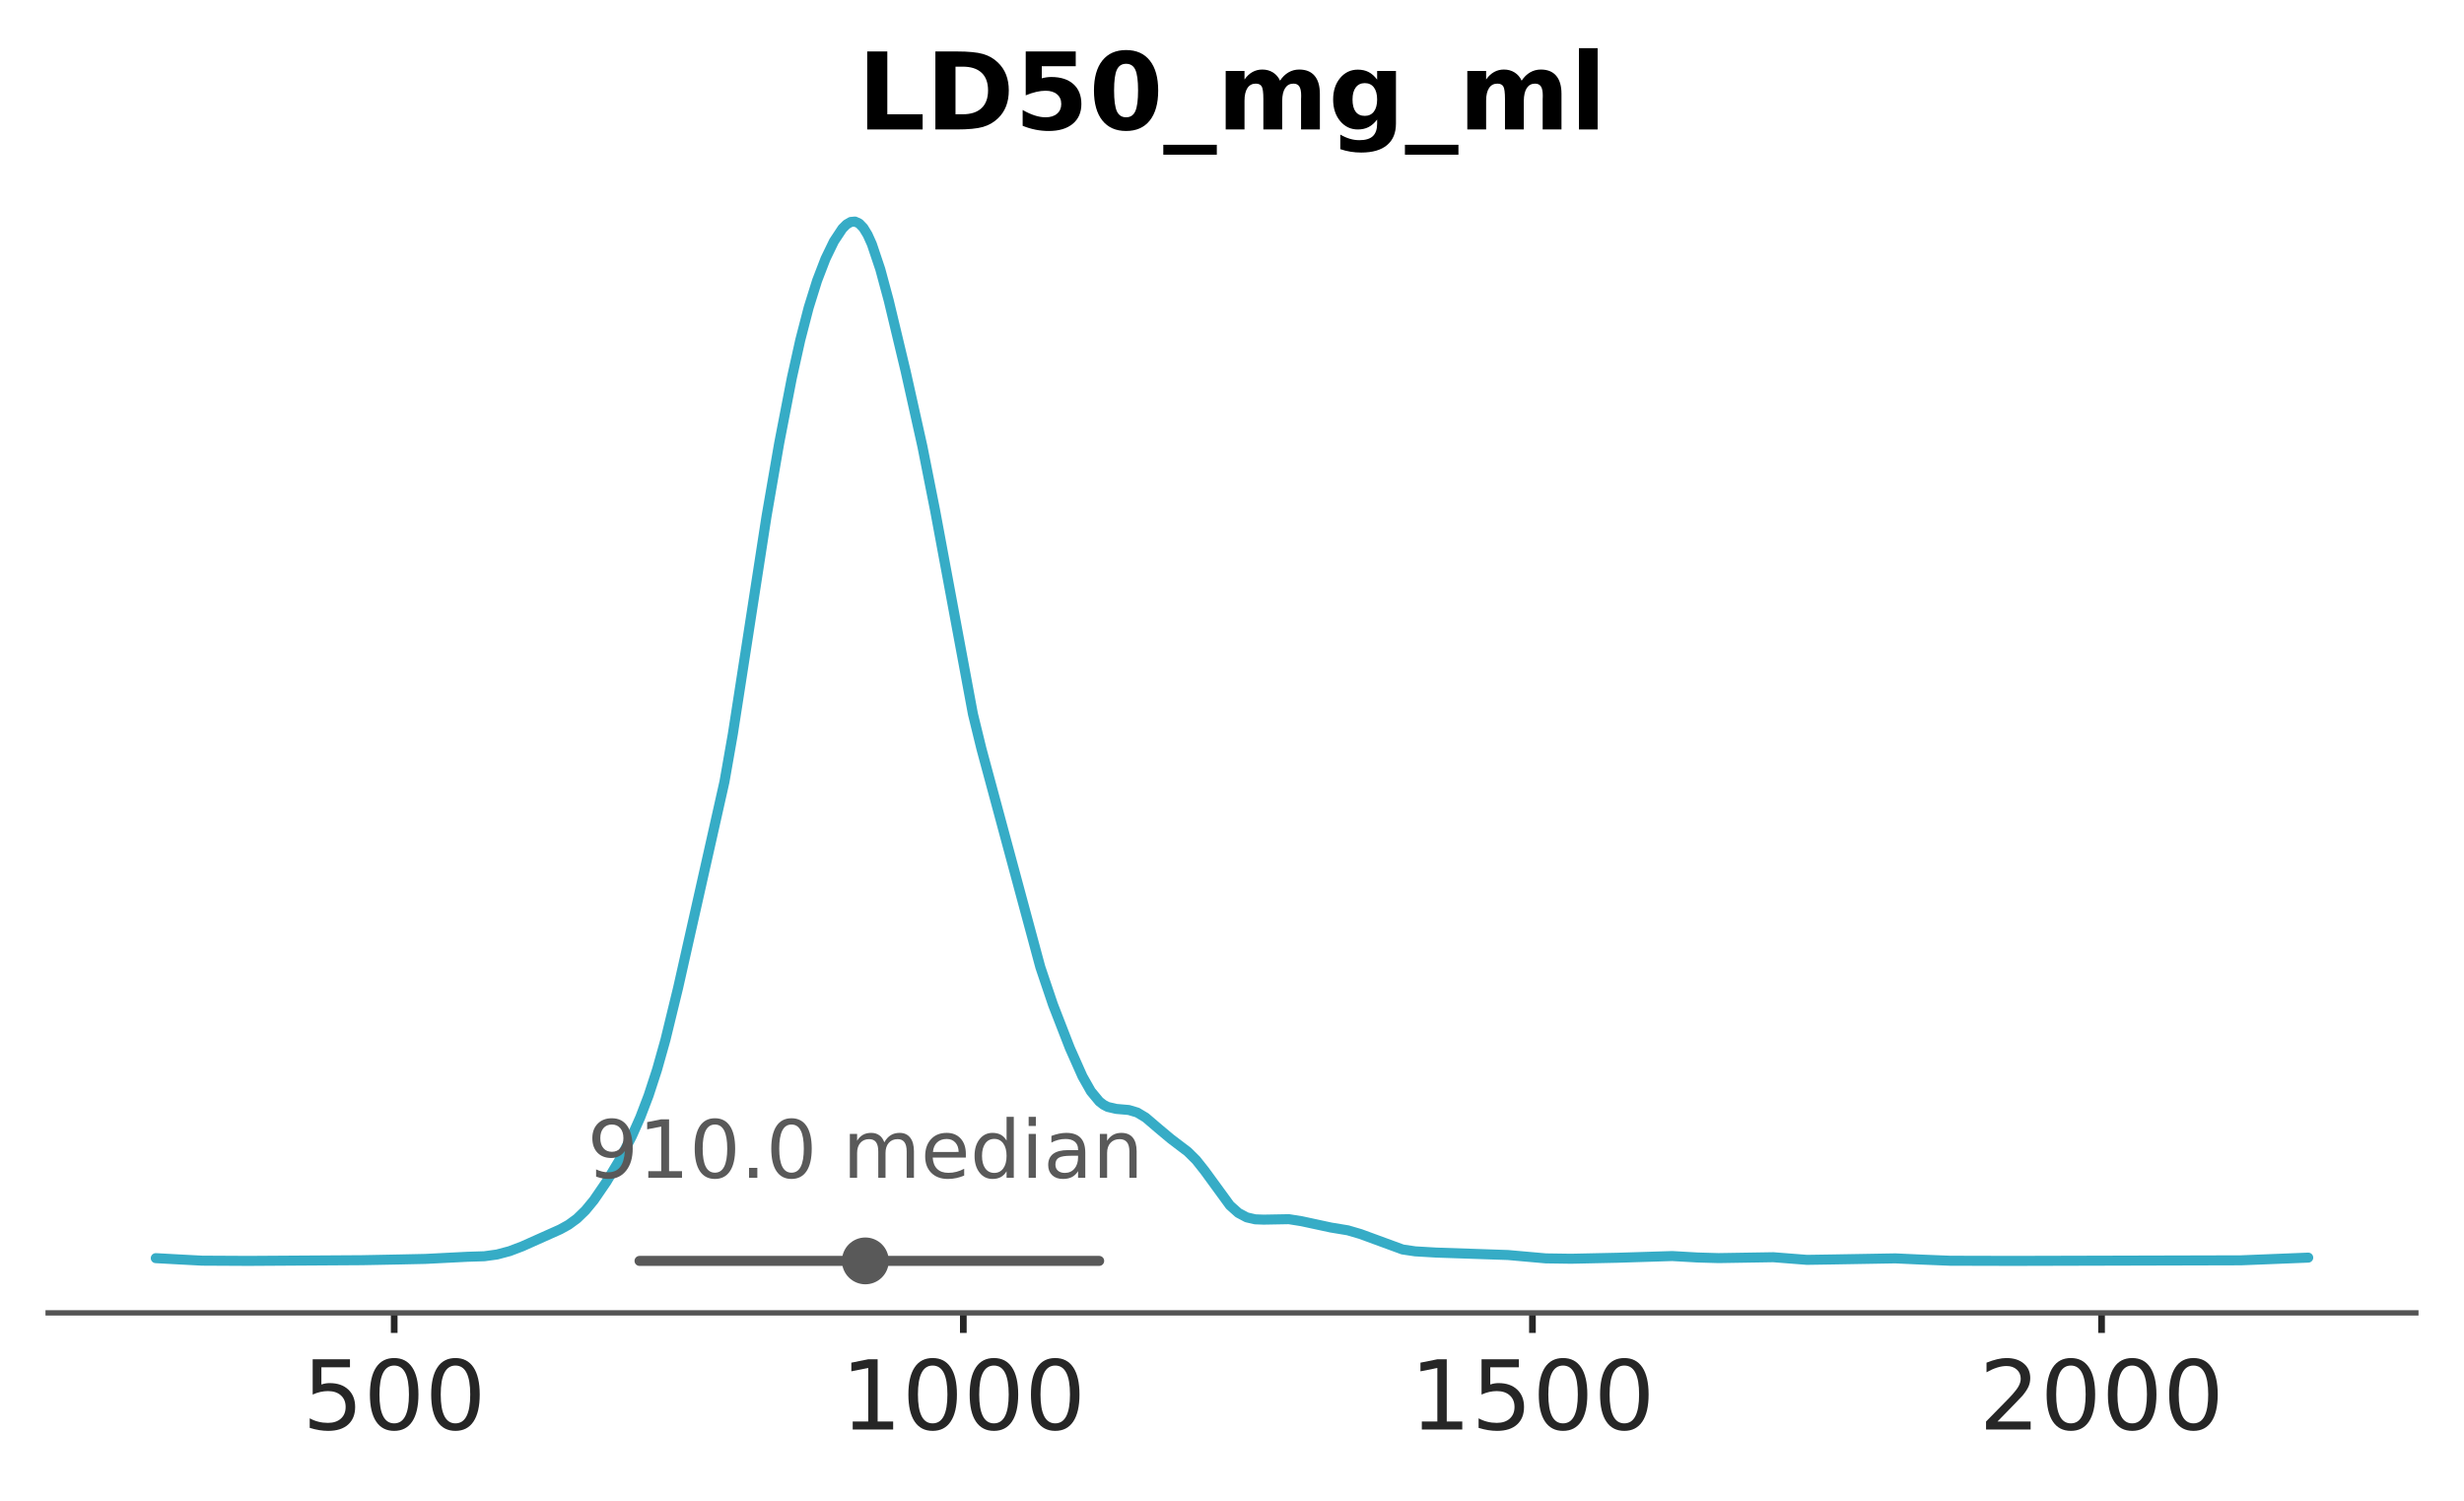
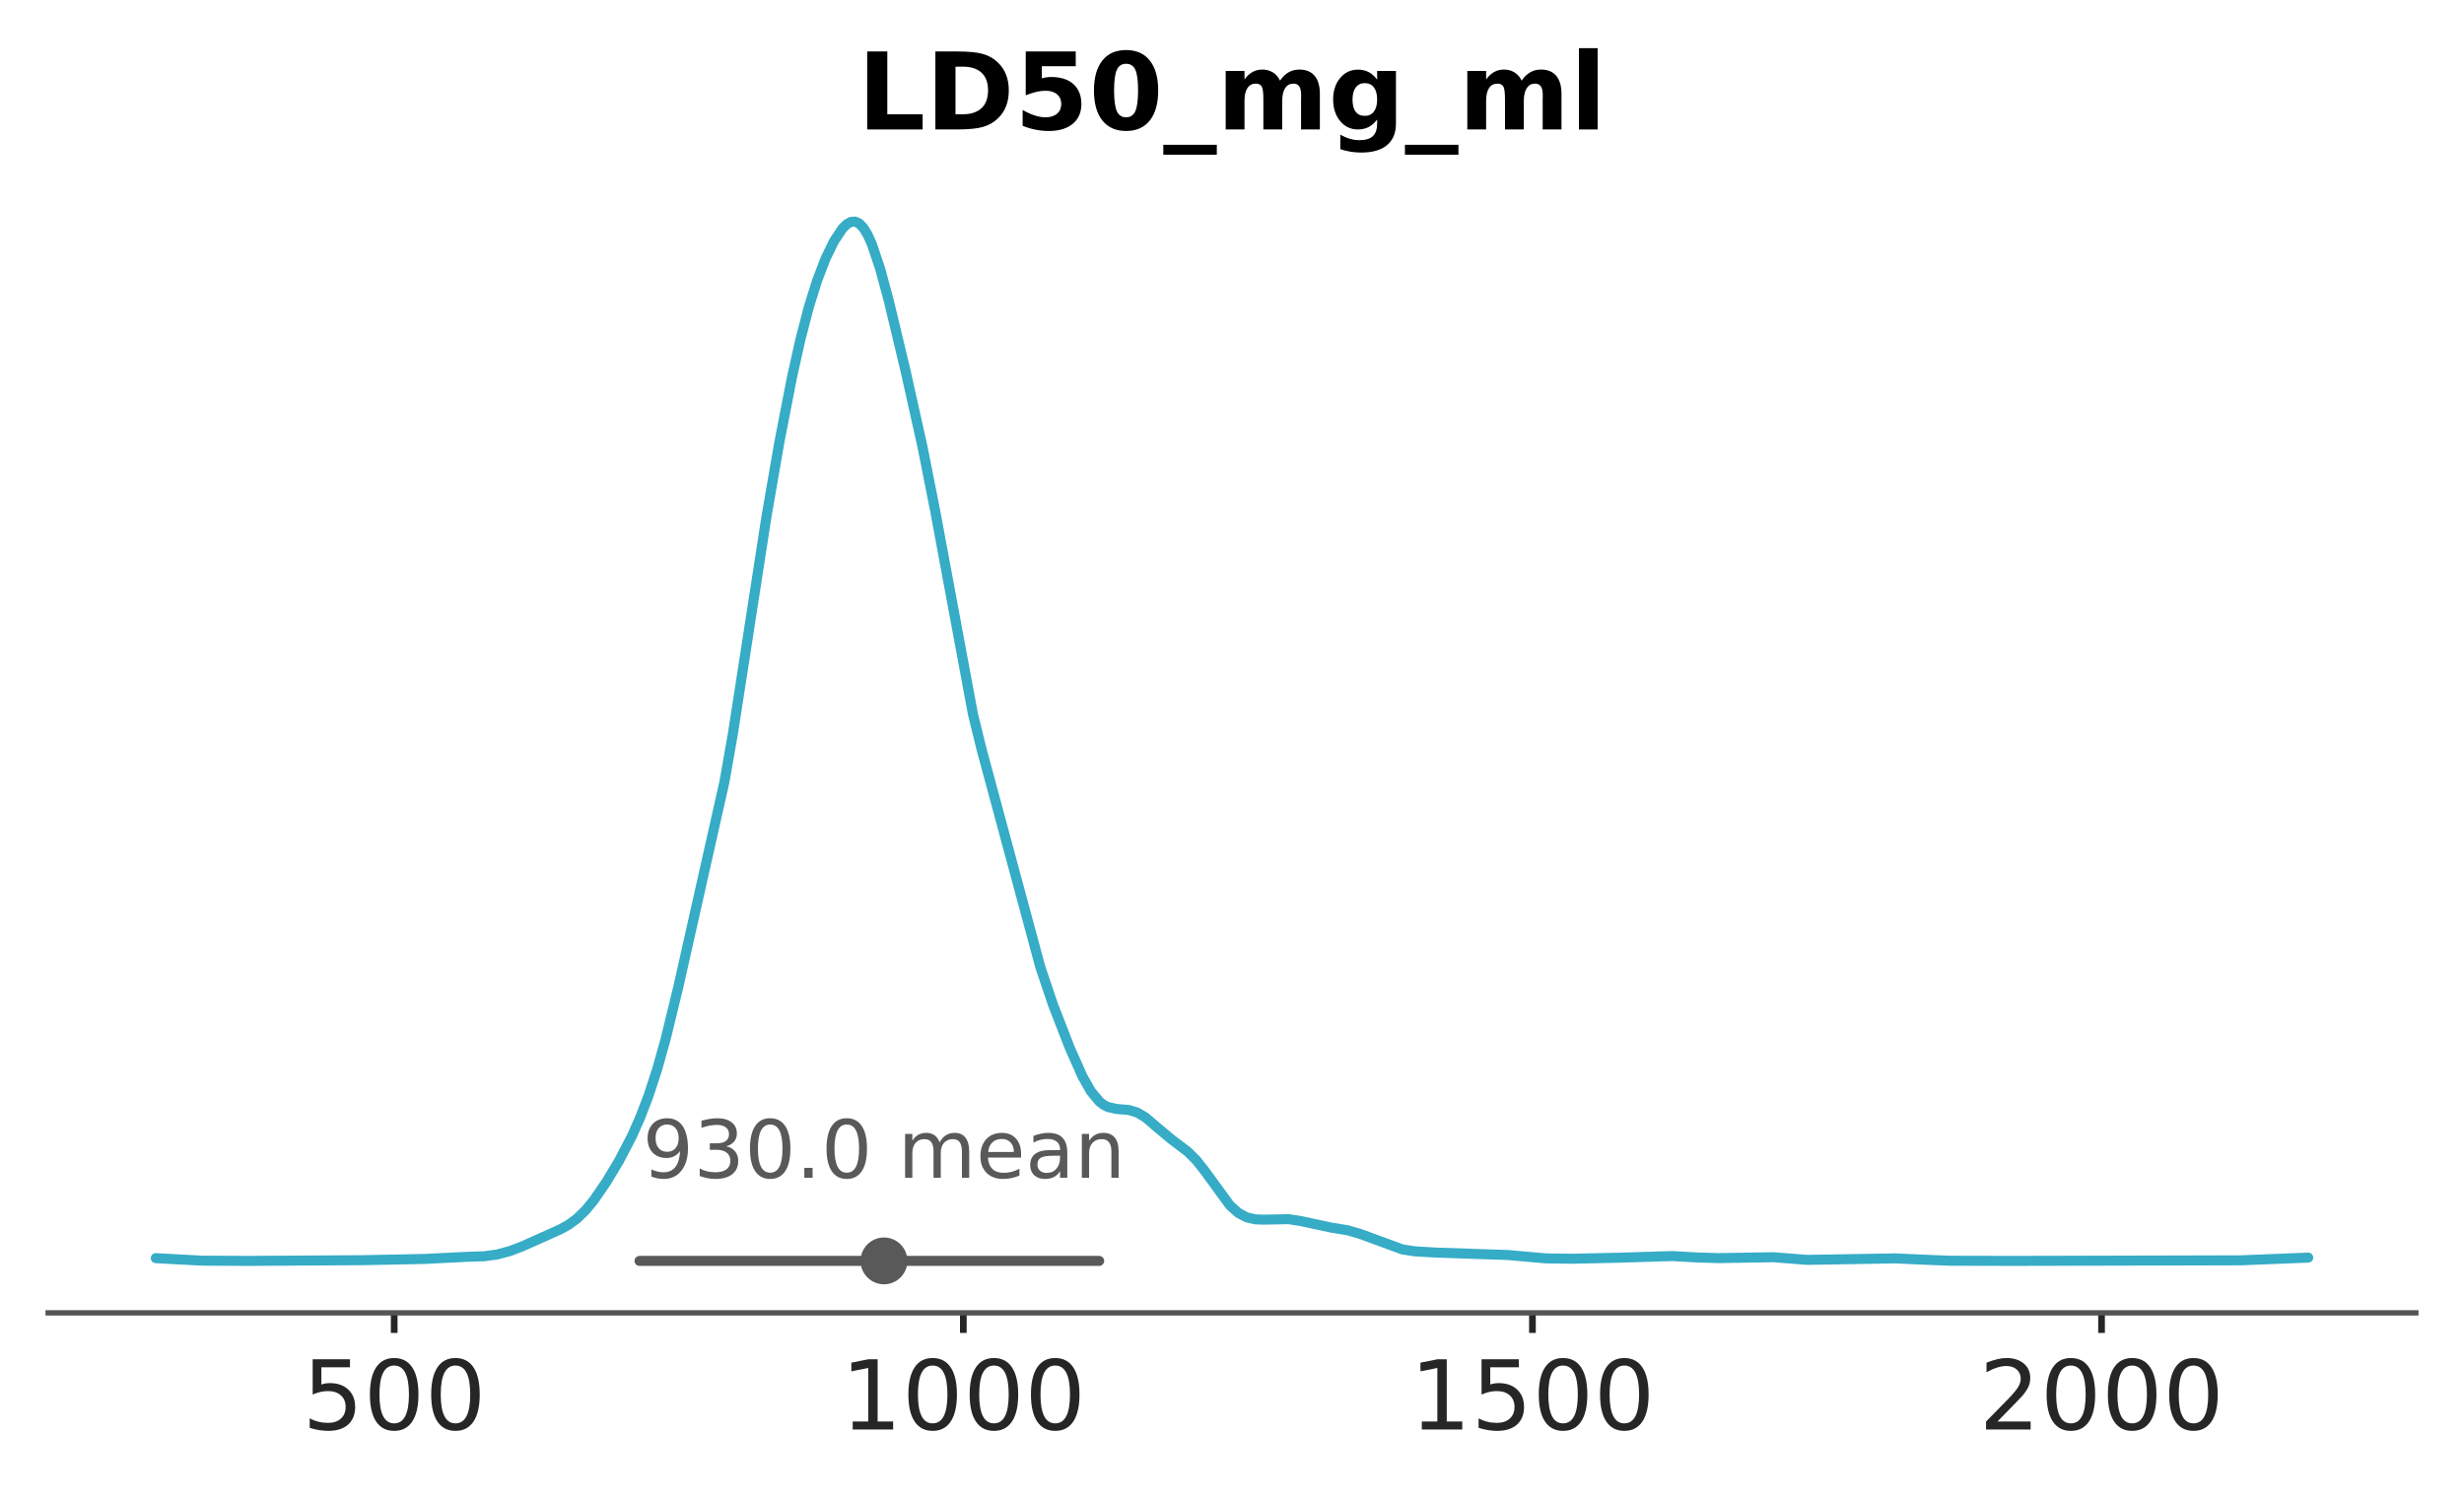
<svg xmlns="http://www.w3.org/2000/svg" xmlns:xlink="http://www.w3.org/1999/xlink" width="368.4pt" height="224.4pt" viewBox="0 0 368.4 224.4" version="1.1">
  <defs>
    <style type="text/css">*{stroke-linejoin: round; stroke-linecap: butt}</style>
  </defs>
  <g id="figure_1">
    <g id="patch_1">
      <path d="M 0 224.4  L 368.4 224.4  L 368.4 0  L 0 0  L 0 224.4  z " style="fill: none" />
    </g>
    <g id="axes_1">
      <g id="patch_2">
        <path d="M 7.2 196.3  L 361.2 196.3  L 361.2 25.358  L 7.2 25.358  L 7.2 196.3  z " style="fill: none" />
      </g>
      <g id="matplotlib.axis_1">
        <g id="xtick_1">
          <g id="line2d_1">
            <defs>
-               <path id="maccaa46497" d="M 0 0  L 0 3  " style="stroke: #262626" />
+               <path id="m703e60734c" d="M 0 0  L 0 3  " style="stroke: #262626" />
            </defs>
            <g>
-               <use xlink:href="#maccaa46497" x="58.938" y="196.3" style="fill: #262626; stroke: #262626" />
+               <use xlink:href="#m703e60734c" x="58.938" y="196.3" style="fill: #262626; stroke: #262626" />
            </g>
          </g>
          <g id="text_1">
            <g style="fill: #262626" transform="translate(45.19536 213.7401) scale(0.144 -0.144)">
              <defs>
                <path id="DejaVuSans-18" d="M 691 4666  L 3169 4666  L 3169 4134  L 1269 4134  L 1269 2991  Q 1406 3038 1543 3061  Q 1681 3084 1819 3084  Q 2600 3084 3056 2656  Q 3513 2228 3513 1497  Q 3513 744 3044 326  Q 2575 -91 1722 -91  Q 1428 -91 1123 -41  Q 819 9 494 109  L 494 744  Q 775 591 1075 516  Q 1375 441 1709 441  Q 2250 441 2565 725  Q 2881 1009 2881 1497  Q 2881 1984 2565 2268  Q 2250 2553 1709 2553  Q 1456 2553 1204 2497  Q 953 2441 691 2322  L 691 4666  z " transform="scale(0.015625)" />
                <path id="DejaVuSans-13" d="M 2034 4250  Q 1547 4250 1301 3770  Q 1056 3291 1056 2328  Q 1056 1369 1301 889  Q 1547 409 2034 409  Q 2525 409 2770 889  Q 3016 1369 3016 2328  Q 3016 3291 2770 3770  Q 2525 4250 2034 4250  z M 2034 4750  Q 2819 4750 3233 4129  Q 3647 3509 3647 2328  Q 3647 1150 3233 529  Q 2819 -91 2034 -91  Q 1250 -91 836 529  Q 422 1150 422 2328  Q 422 3509 836 4129  Q 1250 4750 2034 4750  z " transform="scale(0.015625)" />
              </defs>
              <use xlink:href="#DejaVuSans-18" />
              <use xlink:href="#DejaVuSans-13" transform="translate(63.625 0)" />
              <use xlink:href="#DejaVuSans-13" transform="translate(127.25 0)" />
            </g>
          </g>
        </g>
        <g id="xtick_2">
          <g id="line2d_2">
            <g>
-               <use xlink:href="#maccaa46497" x="144.029" y="196.3" style="fill: #262626; stroke: #262626" />
+               <use xlink:href="#m703e60734c" x="144.029" y="196.3" style="fill: #262626; stroke: #262626" />
            </g>
          </g>
          <g id="text_2">
            <g style="fill: #262626" transform="translate(125.7048 213.7401) scale(0.144 -0.144)">
              <defs>
                <path id="DejaVuSans-14" d="M 794 531  L 1825 531  L 1825 4091  L 703 3866  L 703 4441  L 1819 4666  L 2450 4666  L 2450 531  L 3481 531  L 3481 0  L 794 0  L 794 531  z " transform="scale(0.015625)" />
              </defs>
              <use xlink:href="#DejaVuSans-14" />
              <use xlink:href="#DejaVuSans-13" transform="translate(63.625 0)" />
              <use xlink:href="#DejaVuSans-13" transform="translate(127.25 0)" />
              <use xlink:href="#DejaVuSans-13" transform="translate(190.875 0)" />
            </g>
          </g>
        </g>
        <g id="xtick_3">
          <g id="line2d_3">
            <g>
-               <use xlink:href="#maccaa46497" x="229.119" y="196.3" style="fill: #262626; stroke: #262626" />
+               <use xlink:href="#m703e60734c" x="229.119" y="196.3" style="fill: #262626; stroke: #262626" />
            </g>
          </g>
          <g id="text_3">
            <g style="fill: #262626" transform="translate(210.7952 213.7401) scale(0.144 -0.144)">
              <use xlink:href="#DejaVuSans-14" />
              <use xlink:href="#DejaVuSans-18" transform="translate(63.625 0)" />
              <use xlink:href="#DejaVuSans-13" transform="translate(127.25 0)" />
              <use xlink:href="#DejaVuSans-13" transform="translate(190.875 0)" />
            </g>
          </g>
        </g>
        <g id="xtick_4">
          <g id="line2d_4">
            <g>
-               <use xlink:href="#maccaa46497" x="314.21" y="196.3" style="fill: #262626; stroke: #262626" />
+               <use xlink:href="#m703e60734c" x="314.21" y="196.3" style="fill: #262626; stroke: #262626" />
            </g>
          </g>
          <g id="text_4">
            <g style="fill: #262626" transform="translate(295.8856 213.7401) scale(0.144 -0.144)">
              <defs>
                <path id="DejaVuSans-15" d="M 1228 531  L 3431 531  L 3431 0  L 469 0  L 469 531  Q 828 903 1448 1529  Q 2069 2156 2228 2338  Q 2531 2678 2651 2914  Q 2772 3150 2772 3378  Q 2772 3750 2511 3984  Q 2250 4219 1831 4219  Q 1534 4219 1204 4116  Q 875 4013 500 3803  L 500 4441  Q 881 4594 1212 4672  Q 1544 4750 1819 4750  Q 2544 4750 2975 4387  Q 3406 4025 3406 3419  Q 3406 3131 3298 2873  Q 3191 2616 2906 2266  Q 2828 2175 2409 1742  Q 1991 1309 1228 531  z " transform="scale(0.015625)" />
              </defs>
              <use xlink:href="#DejaVuSans-15" />
              <use xlink:href="#DejaVuSans-13" transform="translate(63.625 0)" />
              <use xlink:href="#DejaVuSans-13" transform="translate(127.25 0)" />
              <use xlink:href="#DejaVuSans-13" transform="translate(190.875 0)" />
            </g>
          </g>
        </g>
      </g>
      <g id="matplotlib.axis_2" />
      <g id="line2d_5">
-         <path d="M 23.291 188.118  L 26.44 188.292  L 30.218 188.493  L 37.146 188.529  L 54.15 188.423  L 59.818 188.314  L 63.597 188.232  L 69.895 187.912  L 72.414 187.833  L 74.303 187.574  L 76.192 187.073  L 78.082 186.355  L 83.75 183.821  L 85.009 183.126  L 86.269 182.204  L 87.528 180.983  L 88.788 179.453  L 90.677 176.696  L 92.567 173.54  L 94.456 169.918  L 95.716 167.09  L 96.975 163.796  L 98.235 159.938  L 99.494 155.461  L 101.384 147.706  L 108.311 116.909  L 109.571 109.74  L 111.46 97.56  L 114.609 77.179  L 116.498 66.266  L 118.388 56.524  L 119.647 50.856  L 120.907 45.992  L 122.166 41.959  L 123.426 38.684  L 124.686 36.083  L 125.945 34.181  L 126.575 33.551  L 127.205 33.185  L 127.834 33.128  L 128.464 33.414  L 129.094 34.072  L 129.724 35.107  L 130.354 36.506  L 131.613 40.255  L 132.873 44.921  L 135.392 55.449  L 137.911 66.751  L 139.8 76.271  L 145.468 106.768  L 146.728 111.923  L 155.545 144.609  L 157.434 150.211  L 159.953 156.694  L 161.843 160.949  L 163.102 163.171  L 164.362 164.693  L 164.991 165.181  L 165.621 165.508  L 166.881 165.802  L 168.77 165.966  L 170.03 166.341  L 171.289 167.097  L 173.179 168.713  L 175.068 170.293  L 177.587 172.205  L 178.847 173.455  L 180.106 175.044  L 183.885 180.223  L 185.144 181.35  L 186.404 182.021  L 187.664 182.313  L 188.923 182.36  L 192.702 182.291  L 194.591 182.593  L 199 183.542  L 201.519 183.957  L 203.408 184.511  L 209.706 186.822  L 211.595 187.102  L 214.744 187.286  L 225.45 187.65  L 231.118 188.152  L 234.897 188.207  L 241.825 188.06  L 250.012 187.804  L 253.79 188.019  L 256.939 188.111  L 265.127 187.979  L 270.165 188.373  L 273.943 188.315  L 283.39 188.152  L 287.169 188.329  L 291.577 188.506  L 301.024 188.529  L 335.032 188.443  L 345.109 188.039  L 345.109 188.039  " clip-path="url(#pd4c73709c6)" style="fill: none; stroke: #36acc6; stroke-width: 1.5; stroke-linecap: round" />
+         <path d="M 23.291 188.118  L 26.44 188.292  L 30.218 188.493  L 37.146 188.529  L 54.15 188.423  L 59.818 188.314  L 63.597 188.232  L 69.895 187.912  L 72.414 187.833  L 74.303 187.574  L 76.192 187.073  L 78.082 186.355  L 83.75 183.821  L 85.009 183.126  L 86.269 182.204  L 87.528 180.983  L 88.788 179.453  L 90.677 176.696  L 92.567 173.54  L 94.456 169.918  L 95.716 167.09  L 96.975 163.796  L 98.235 159.938  L 99.494 155.461  L 101.384 147.706  L 108.311 116.909  L 109.571 109.74  L 111.46 97.56  L 114.609 77.179  L 116.498 66.266  L 118.388 56.524  L 119.647 50.856  L 120.907 45.992  L 122.166 41.959  L 123.426 38.684  L 124.686 36.083  L 125.945 34.181  L 126.575 33.551  L 127.205 33.185  L 127.834 33.128  L 128.464 33.414  L 129.094 34.072  L 129.724 35.107  L 130.354 36.506  L 131.613 40.255  L 132.873 44.921  L 135.392 55.449  L 137.911 66.751  L 139.8 76.271  L 145.468 106.768  L 146.728 111.923  L 155.545 144.609  L 157.434 150.211  L 159.953 156.694  L 161.843 160.949  L 163.102 163.171  L 164.362 164.693  L 164.991 165.181  L 165.621 165.508  L 166.881 165.802  L 168.77 165.966  L 170.03 166.341  L 171.289 167.097  L 173.179 168.713  L 175.068 170.293  L 177.587 172.205  L 178.847 173.455  L 180.106 175.044  L 183.885 180.223  L 185.144 181.35  L 186.404 182.021  L 187.664 182.313  L 188.923 182.36  L 192.702 182.291  L 194.591 182.593  L 199 183.542  L 201.519 183.957  L 203.408 184.511  L 209.706 186.822  L 211.595 187.102  L 214.744 187.286  L 225.45 187.65  L 231.118 188.152  L 234.897 188.207  L 241.825 188.06  L 250.012 187.804  L 253.79 188.019  L 256.939 188.111  L 265.127 187.979  L 270.165 188.373  L 273.943 188.315  L 283.39 188.152  L 287.169 188.329  L 291.577 188.506  L 301.024 188.529  L 335.032 188.443  L 345.109 188.039  L 345.109 188.039  " clip-path="url(#p4e2abab168)" style="fill: none; stroke: #36acc6; stroke-width: 1.5; stroke-linecap: round" />
      </g>
      <g id="line2d_6">
-         <path d="M 95.619 188.529  L 164.338 188.529  " clip-path="url(#pd4c73709c6)" style="fill: none; stroke: #595959; stroke-width: 1.5; stroke-linecap: round" />
+         <path d="M 95.619 188.529  L 164.338 188.529  " clip-path="url(#p4e2abab168)" style="fill: none; stroke: #595959; stroke-width: 1.5; stroke-linecap: round" />
      </g>
      <g id="PathCollection_1">
        <defs>
-           <path id="m8c9c36037e" d="M 0 3  C 0.796 3 1.559 2.684 2.121 2.121  C 2.684 1.559 3 0.796 3 0  C 3 -0.796 2.684 -1.559 2.121 -2.121  C 1.559 -2.684 0.796 -3 0 -3  C -0.796 -3 -1.559 -2.684 -2.121 -2.121  C -2.684 -1.559 -3 -0.796 -3 0  C -3 0.796 -2.684 1.559 -2.121 2.121  C -1.559 2.684 -0.796 3 0 3  z " style="stroke: #595959" />
+           <path id="mf54b95b428" d="M 0 3  C 0.796 3 1.559 2.684 2.121 2.121  C 2.684 1.559 3 0.796 3 0  C 3 -0.796 2.684 -1.559 2.121 -2.121  C 1.559 -2.684 0.796 -3 0 -3  C -0.796 -3 -1.559 -2.684 -2.121 -2.121  C -2.684 -1.559 -3 -0.796 -3 0  C -3 0.796 -2.684 1.559 -2.121 2.121  C -1.559 2.684 -0.796 3 0 3  z " style="stroke: #595959" />
        </defs>
-         <g clip-path="url(#pd4c73709c6)">
-           <use xlink:href="#m8c9c36037e" x="129.382" y="188.529" style="fill: #595959; stroke: #595959" />
+         <g clip-path="url(#p4e2abab168)">
+           <use xlink:href="#mf54b95b428" x="132.168" y="188.529" style="fill: #595959; stroke: #595959" />
        </g>
      </g>
      <g id="patch_3">
        <path d="M 7.2 196.3  L 361.2 196.3  " style="fill: none; stroke: #545454; stroke-width: 0.8; stroke-linejoin: miter; stroke-linecap: square" />
      </g>
      <g id="text_5">
-         <g style="fill: #595959" transform="translate(87.80705 176.1069) scale(0.12 -0.12)">
+         <g style="fill: #595959" transform="translate(96.06836 176.1064) scale(0.12 -0.12)">
          <defs>
            <path id="DejaVuSans-1c" d="M 703 97  L 703 672  Q 941 559 1184 500  Q 1428 441 1663 441  Q 2288 441 2617 861  Q 2947 1281 2994 2138  Q 2813 1869 2534 1725  Q 2256 1581 1919 1581  Q 1219 1581 811 2004  Q 403 2428 403 3163  Q 403 3881 828 4315  Q 1253 4750 1959 4750  Q 2769 4750 3195 4129  Q 3622 3509 3622 2328  Q 3622 1225 3098 567  Q 2575 -91 1691 -91  Q 1453 -91 1209 -44  Q 966 3 703 97  z M 1959 2075  Q 2384 2075 2632 2365  Q 2881 2656 2881 3163  Q 2881 3666 2632 3958  Q 2384 4250 1959 4250  Q 1534 4250 1286 3958  Q 1038 3666 1038 3163  Q 1038 2656 1286 2365  Q 1534 2075 1959 2075  z " transform="scale(0.015625)" />
+             <path id="DejaVuSans-16" d="M 2597 2516  Q 3050 2419 3304 2112  Q 3559 1806 3559 1356  Q 3559 666 3084 287  Q 2609 -91 1734 -91  Q 1441 -91 1130 -33  Q 819 25 488 141  L 488 750  Q 750 597 1062 519  Q 1375 441 1716 441  Q 2309 441 2620 675  Q 2931 909 2931 1356  Q 2931 1769 2642 2001  Q 2353 2234 1838 2234  L 1294 2234  L 1294 2753  L 1863 2753  Q 2328 2753 2575 2939  Q 2822 3125 2822 3475  Q 2822 3834 2567 4026  Q 2313 4219 1838 4219  Q 1578 4219 1281 4162  Q 984 4106 628 3988  L 628 4550  Q 988 4650 1302 4700  Q 1616 4750 1894 4750  Q 2613 4750 3031 4423  Q 3450 4097 3450 3541  Q 3450 3153 3228 2886  Q 3006 2619 2597 2516  z " transform="scale(0.015625)" />
            <path id="DejaVuSans-11" d="M 684 794  L 1344 794  L 1344 0  L 684 0  L 684 794  z " transform="scale(0.015625)" />
            <path id="DejaVuSans-3" transform="scale(0.015625)" />
            <path id="DejaVuSans-50" d="M 3328 2828  Q 3544 3216 3844 3400  Q 4144 3584 4550 3584  Q 5097 3584 5394 3201  Q 5691 2819 5691 2113  L 5691 0  L 5113 0  L 5113 2094  Q 5113 2597 4934 2840  Q 4756 3084 4391 3084  Q 3944 3084 3684 2787  Q 3425 2491 3425 1978  L 3425 0  L 2847 0  L 2847 2094  Q 2847 2600 2669 2842  Q 2491 3084 2119 3084  Q 1678 3084 1418 2786  Q 1159 2488 1159 1978  L 1159 0  L 581 0  L 581 3500  L 1159 3500  L 1159 2956  Q 1356 3278 1631 3431  Q 1906 3584 2284 3584  Q 2666 3584 2933 3390  Q 3200 3197 3328 2828  z " transform="scale(0.015625)" />
            <path id="DejaVuSans-48" d="M 3597 1894  L 3597 1613  L 953 1613  Q 991 1019 1311 708  Q 1631 397 2203 397  Q 2534 397 2845 478  Q 3156 559 3463 722  L 3463 178  Q 3153 47 2828 -22  Q 2503 -91 2169 -91  Q 1331 -91 842 396  Q 353 884 353 1716  Q 353 2575 817 3079  Q 1281 3584 2069 3584  Q 2775 3584 3186 3129  Q 3597 2675 3597 1894  z M 3022 2063  Q 3016 2534 2758 2815  Q 2500 3097 2075 3097  Q 1594 3097 1305 2825  Q 1016 2553 972 2059  L 3022 2063  z " transform="scale(0.015625)" />
-             <path id="DejaVuSans-47" d="M 2906 2969  L 2906 4863  L 3481 4863  L 3481 0  L 2906 0  L 2906 525  Q 2725 213 2448 61  Q 2172 -91 1784 -91  Q 1150 -91 751 415  Q 353 922 353 1747  Q 353 2572 751 3078  Q 1150 3584 1784 3584  Q 2172 3584 2448 3432  Q 2725 3281 2906 2969  z M 947 1747  Q 947 1113 1208 752  Q 1469 391 1925 391  Q 2381 391 2643 752  Q 2906 1113 2906 1747  Q 2906 2381 2643 2742  Q 2381 3103 1925 3103  Q 1469 3103 1208 2742  Q 947 2381 947 1747  z " transform="scale(0.015625)" />
-             <path id="DejaVuSans-4c" d="M 603 3500  L 1178 3500  L 1178 0  L 603 0  L 603 3500  z M 603 4863  L 1178 4863  L 1178 4134  L 603 4134  L 603 4863  z " transform="scale(0.015625)" />
            <path id="DejaVuSans-44" d="M 2194 1759  Q 1497 1759 1228 1600  Q 959 1441 959 1056  Q 959 750 1161 570  Q 1363 391 1709 391  Q 2188 391 2477 730  Q 2766 1069 2766 1631  L 2766 1759  L 2194 1759  z M 3341 1997  L 3341 0  L 2766 0  L 2766 531  Q 2569 213 2275 61  Q 1981 -91 1556 -91  Q 1019 -91 701 211  Q 384 513 384 1019  Q 384 1609 779 1909  Q 1175 2209 1959 2209  L 2766 2209  L 2766 2266  Q 2766 2663 2505 2880  Q 2244 3097 1772 3097  Q 1472 3097 1187 3025  Q 903 2953 641 2809  L 641 3341  Q 956 3463 1253 3523  Q 1550 3584 1831 3584  Q 2591 3584 2966 3190  Q 3341 2797 3341 1997  z " transform="scale(0.015625)" />
            <path id="DejaVuSans-51" d="M 3513 2113  L 3513 0  L 2938 0  L 2938 2094  Q 2938 2591 2744 2837  Q 2550 3084 2163 3084  Q 1697 3084 1428 2787  Q 1159 2491 1159 1978  L 1159 0  L 581 0  L 581 3500  L 1159 3500  L 1159 2956  Q 1366 3272 1645 3428  Q 1925 3584 2291 3584  Q 2894 3584 3203 3211  Q 3513 2838 3513 2113  z " transform="scale(0.015625)" />
          </defs>
          <use xlink:href="#DejaVuSans-1c" />
-           <use xlink:href="#DejaVuSans-14" transform="translate(63.625 0)" />
+           <use xlink:href="#DejaVuSans-16" transform="translate(63.625 0)" />
          <use xlink:href="#DejaVuSans-13" transform="translate(127.25 0)" />
          <use xlink:href="#DejaVuSans-11" transform="translate(190.875 0)" />
          <use xlink:href="#DejaVuSans-13" transform="translate(222.6562 0)" />
          <use xlink:href="#DejaVuSans-3" transform="translate(286.2812 0)" />
          <use xlink:href="#DejaVuSans-50" transform="translate(318.0625 0)" />
          <use xlink:href="#DejaVuSans-48" transform="translate(415.4688 0)" />
-           <use xlink:href="#DejaVuSans-47" transform="translate(477 0)" />
-           <use xlink:href="#DejaVuSans-4c" transform="translate(540.4844 0)" />
-           <use xlink:href="#DejaVuSans-44" transform="translate(568.2656 0)" />
-           <use xlink:href="#DejaVuSans-51" transform="translate(629.5469 0)" />
+           <use xlink:href="#DejaVuSans-44" transform="translate(477 0)" />
+           <use xlink:href="#DejaVuSans-51" transform="translate(538.2812 0)" />
        </g>
      </g>
      <g id="text_6">
        <g transform="translate(128.1873 19.3575) scale(0.16 -0.16)">
          <defs>
            <path id="DejaVuSans-Bold-2f" d="M 588 4666  L 1791 4666  L 1791 909  L 3903 909  L 3903 0  L 588 0  L 588 4666  z " transform="scale(0.015625)" />
            <path id="DejaVuSans-Bold-27" d="M 1791 3756  L 1791 909  L 2222 909  Q 2959 909 3348 1275  Q 3738 1641 3738 2338  Q 3738 3031 3350 3393  Q 2963 3756 2222 3756  L 1791 3756  z M 588 4666  L 1856 4666  Q 2919 4666 3439 4514  Q 3959 4363 4331 4000  Q 4659 3684 4818 3271  Q 4978 2859 4978 2338  Q 4978 1809 4818 1395  Q 4659 981 4331 666  Q 3956 303 3431 151  Q 2906 0 1856 0  L 588 0  L 588 4666  z " transform="scale(0.015625)" />
            <path id="DejaVuSans-Bold-18" d="M 678 4666  L 3669 4666  L 3669 3781  L 1638 3781  L 1638 3059  Q 1775 3097 1914 3117  Q 2053 3138 2203 3138  Q 3056 3138 3531 2711  Q 4006 2284 4006 1522  Q 4006 766 3489 337  Q 2972 -91 2053 -91  Q 1656 -91 1267 -14  Q 878 63 494 219  L 494 1166  Q 875 947 1217 837  Q 1559 728 1863 728  Q 2300 728 2551 942  Q 2803 1156 2803 1522  Q 2803 1891 2551 2103  Q 2300 2316 1863 2316  Q 1603 2316 1309 2248  Q 1016 2181 678 2041  L 678 4666  z " transform="scale(0.015625)" />
            <path id="DejaVuSans-Bold-13" d="M 2944 2338  Q 2944 3213 2780 3570  Q 2616 3928 2228 3928  Q 1841 3928 1675 3570  Q 1509 3213 1509 2338  Q 1509 1453 1675 1090  Q 1841 728 2228 728  Q 2613 728 2778 1090  Q 2944 1453 2944 2338  z M 4147 2328  Q 4147 1169 3647 539  Q 3147 -91 2228 -91  Q 1306 -91 806 539  Q 306 1169 306 2328  Q 306 3491 806 4120  Q 1306 4750 2228 4750  Q 3147 4750 3647 4120  Q 4147 3491 4147 2328  z " transform="scale(0.015625)" />
            <path id="DejaVuSans-Bold-42" d="M 3200 -916  L 3200 -1509  L 0 -1509  L 0 -916  L 3200 -916  z " transform="scale(0.015625)" />
            <path id="DejaVuSans-Bold-50" d="M 3781 2919  Q 3994 3244 4286 3414  Q 4578 3584 4928 3584  Q 5531 3584 5847 3212  Q 6163 2841 6163 2131  L 6163 0  L 5038 0  L 5038 1825  Q 5041 1866 5042 1909  Q 5044 1953 5044 2034  Q 5044 2406 4934 2573  Q 4825 2741 4581 2741  Q 4263 2741 4089 2478  Q 3916 2216 3909 1719  L 3909 0  L 2784 0  L 2784 1825  Q 2784 2406 2684 2573  Q 2584 2741 2328 2741  Q 2006 2741 1831 2477  Q 1656 2213 1656 1722  L 1656 0  L 531 0  L 531 3500  L 1656 3500  L 1656 2988  Q 1863 3284 2130 3434  Q 2397 3584 2719 3584  Q 3081 3584 3359 3409  Q 3638 3234 3781 2919  z " transform="scale(0.015625)" />
            <path id="DejaVuSans-Bold-4a" d="M 2919 594  Q 2688 288 2409 144  Q 2131 0 1766 0  Q 1125 0 706 504  Q 288 1009 288 1791  Q 288 2575 706 3076  Q 1125 3578 1766 3578  Q 2131 3578 2409 3434  Q 2688 3291 2919 2981  L 2919 3500  L 4044 3500  L 4044 353  Q 4044 -491 3511 -936  Q 2978 -1381 1966 -1381  Q 1638 -1381 1331 -1331  Q 1025 -1281 716 -1178  L 716 -306  Q 1009 -475 1290 -558  Q 1572 -641 1856 -641  Q 2406 -641 2662 -400  Q 2919 -159 2919 353  L 2919 594  z M 2181 2772  Q 1834 2772 1640 2515  Q 1447 2259 1447 1791  Q 1447 1309 1634 1061  Q 1822 813 2181 813  Q 2531 813 2725 1069  Q 2919 1325 2919 1791  Q 2919 2259 2725 2515  Q 2531 2772 2181 2772  z " transform="scale(0.015625)" />
            <path id="DejaVuSans-Bold-4f" d="M 538 4863  L 1656 4863  L 1656 0  L 538 0  L 538 4863  z " transform="scale(0.015625)" />
          </defs>
          <use xlink:href="#DejaVuSans-Bold-2f" />
          <use xlink:href="#DejaVuSans-Bold-27" transform="translate(63.71875 0)" />
          <use xlink:href="#DejaVuSans-Bold-18" transform="translate(146.7344 0)" />
          <use xlink:href="#DejaVuSans-Bold-13" transform="translate(216.3125 0)" />
          <use xlink:href="#DejaVuSans-Bold-42" transform="translate(285.8906 0)" />
          <use xlink:href="#DejaVuSans-Bold-50" transform="translate(335.8906 0)" />
          <use xlink:href="#DejaVuSans-Bold-4a" transform="translate(440.0938 0)" />
          <use xlink:href="#DejaVuSans-Bold-42" transform="translate(511.6719 0)" />
          <use xlink:href="#DejaVuSans-Bold-50" transform="translate(561.6719 0)" />
          <use xlink:href="#DejaVuSans-Bold-4f" transform="translate(665.875 0)" />
        </g>
      </g>
    </g>
  </g>
  <defs>
-     <clipPath id="pd4c73709c6">
+     <clipPath id="p4e2abab168">
      <rect x="7.2" y="25.358" width="354" height="170.942" />
    </clipPath>
  </defs>
</svg>
